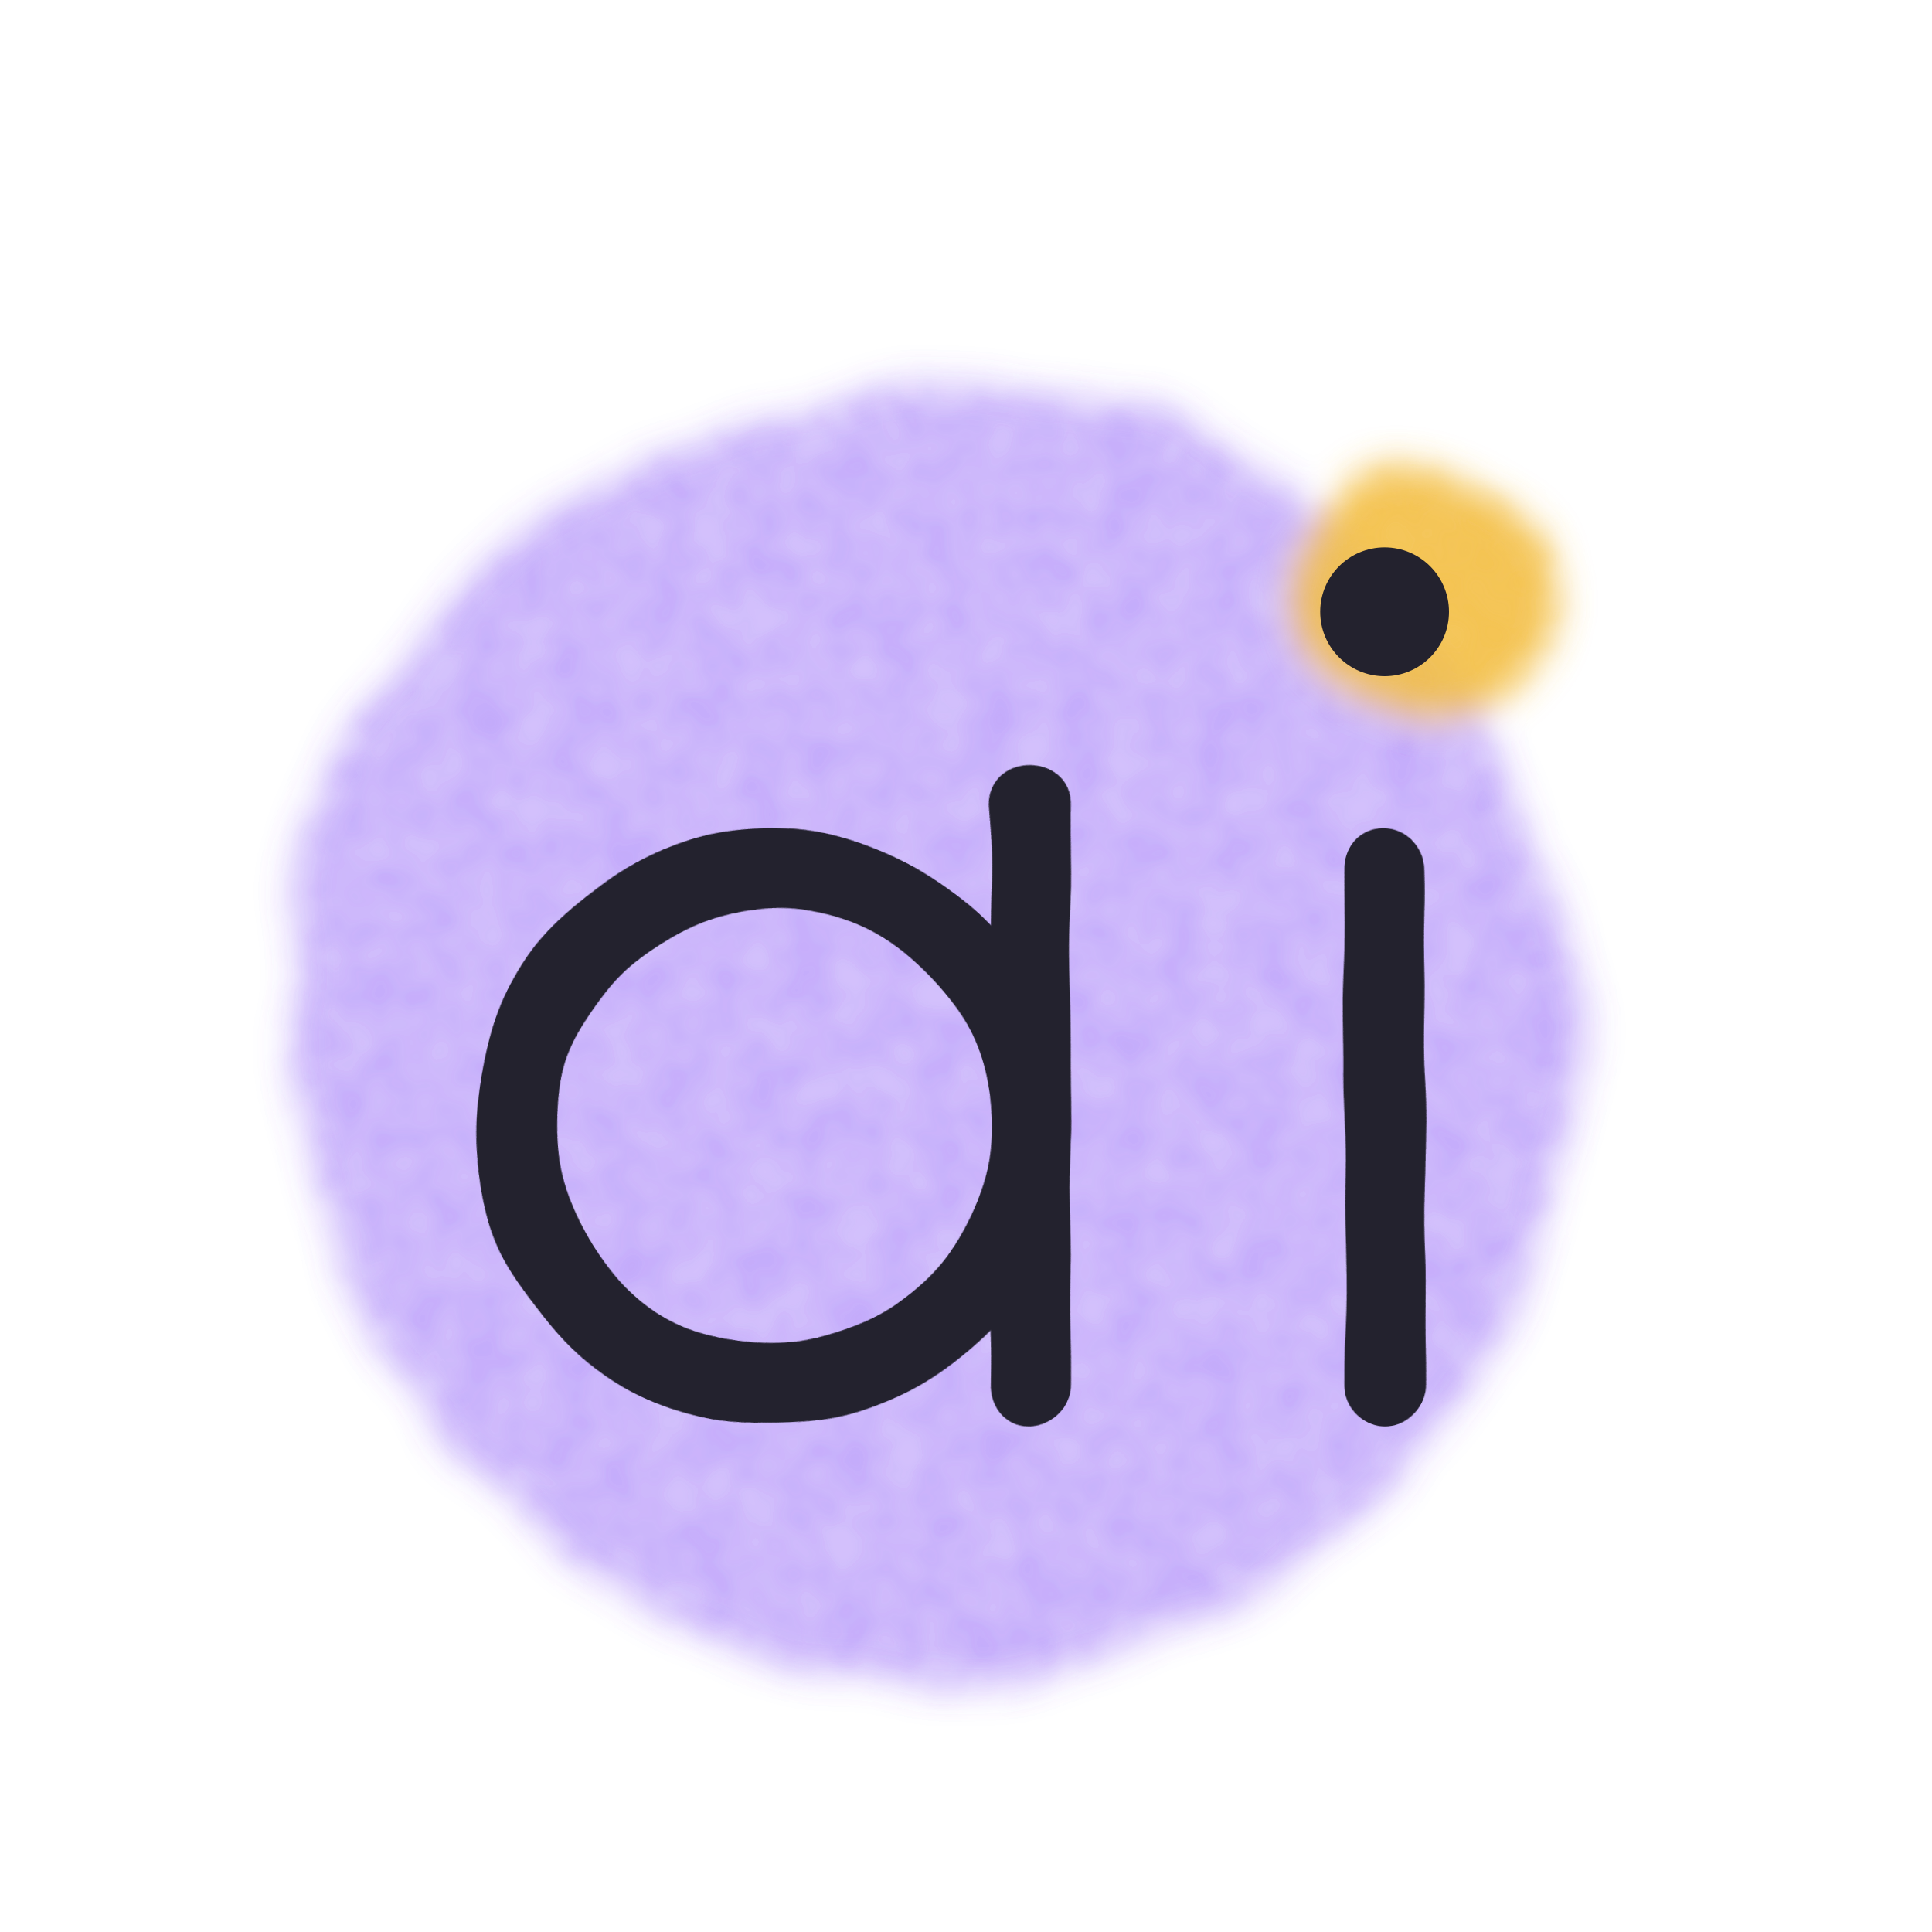
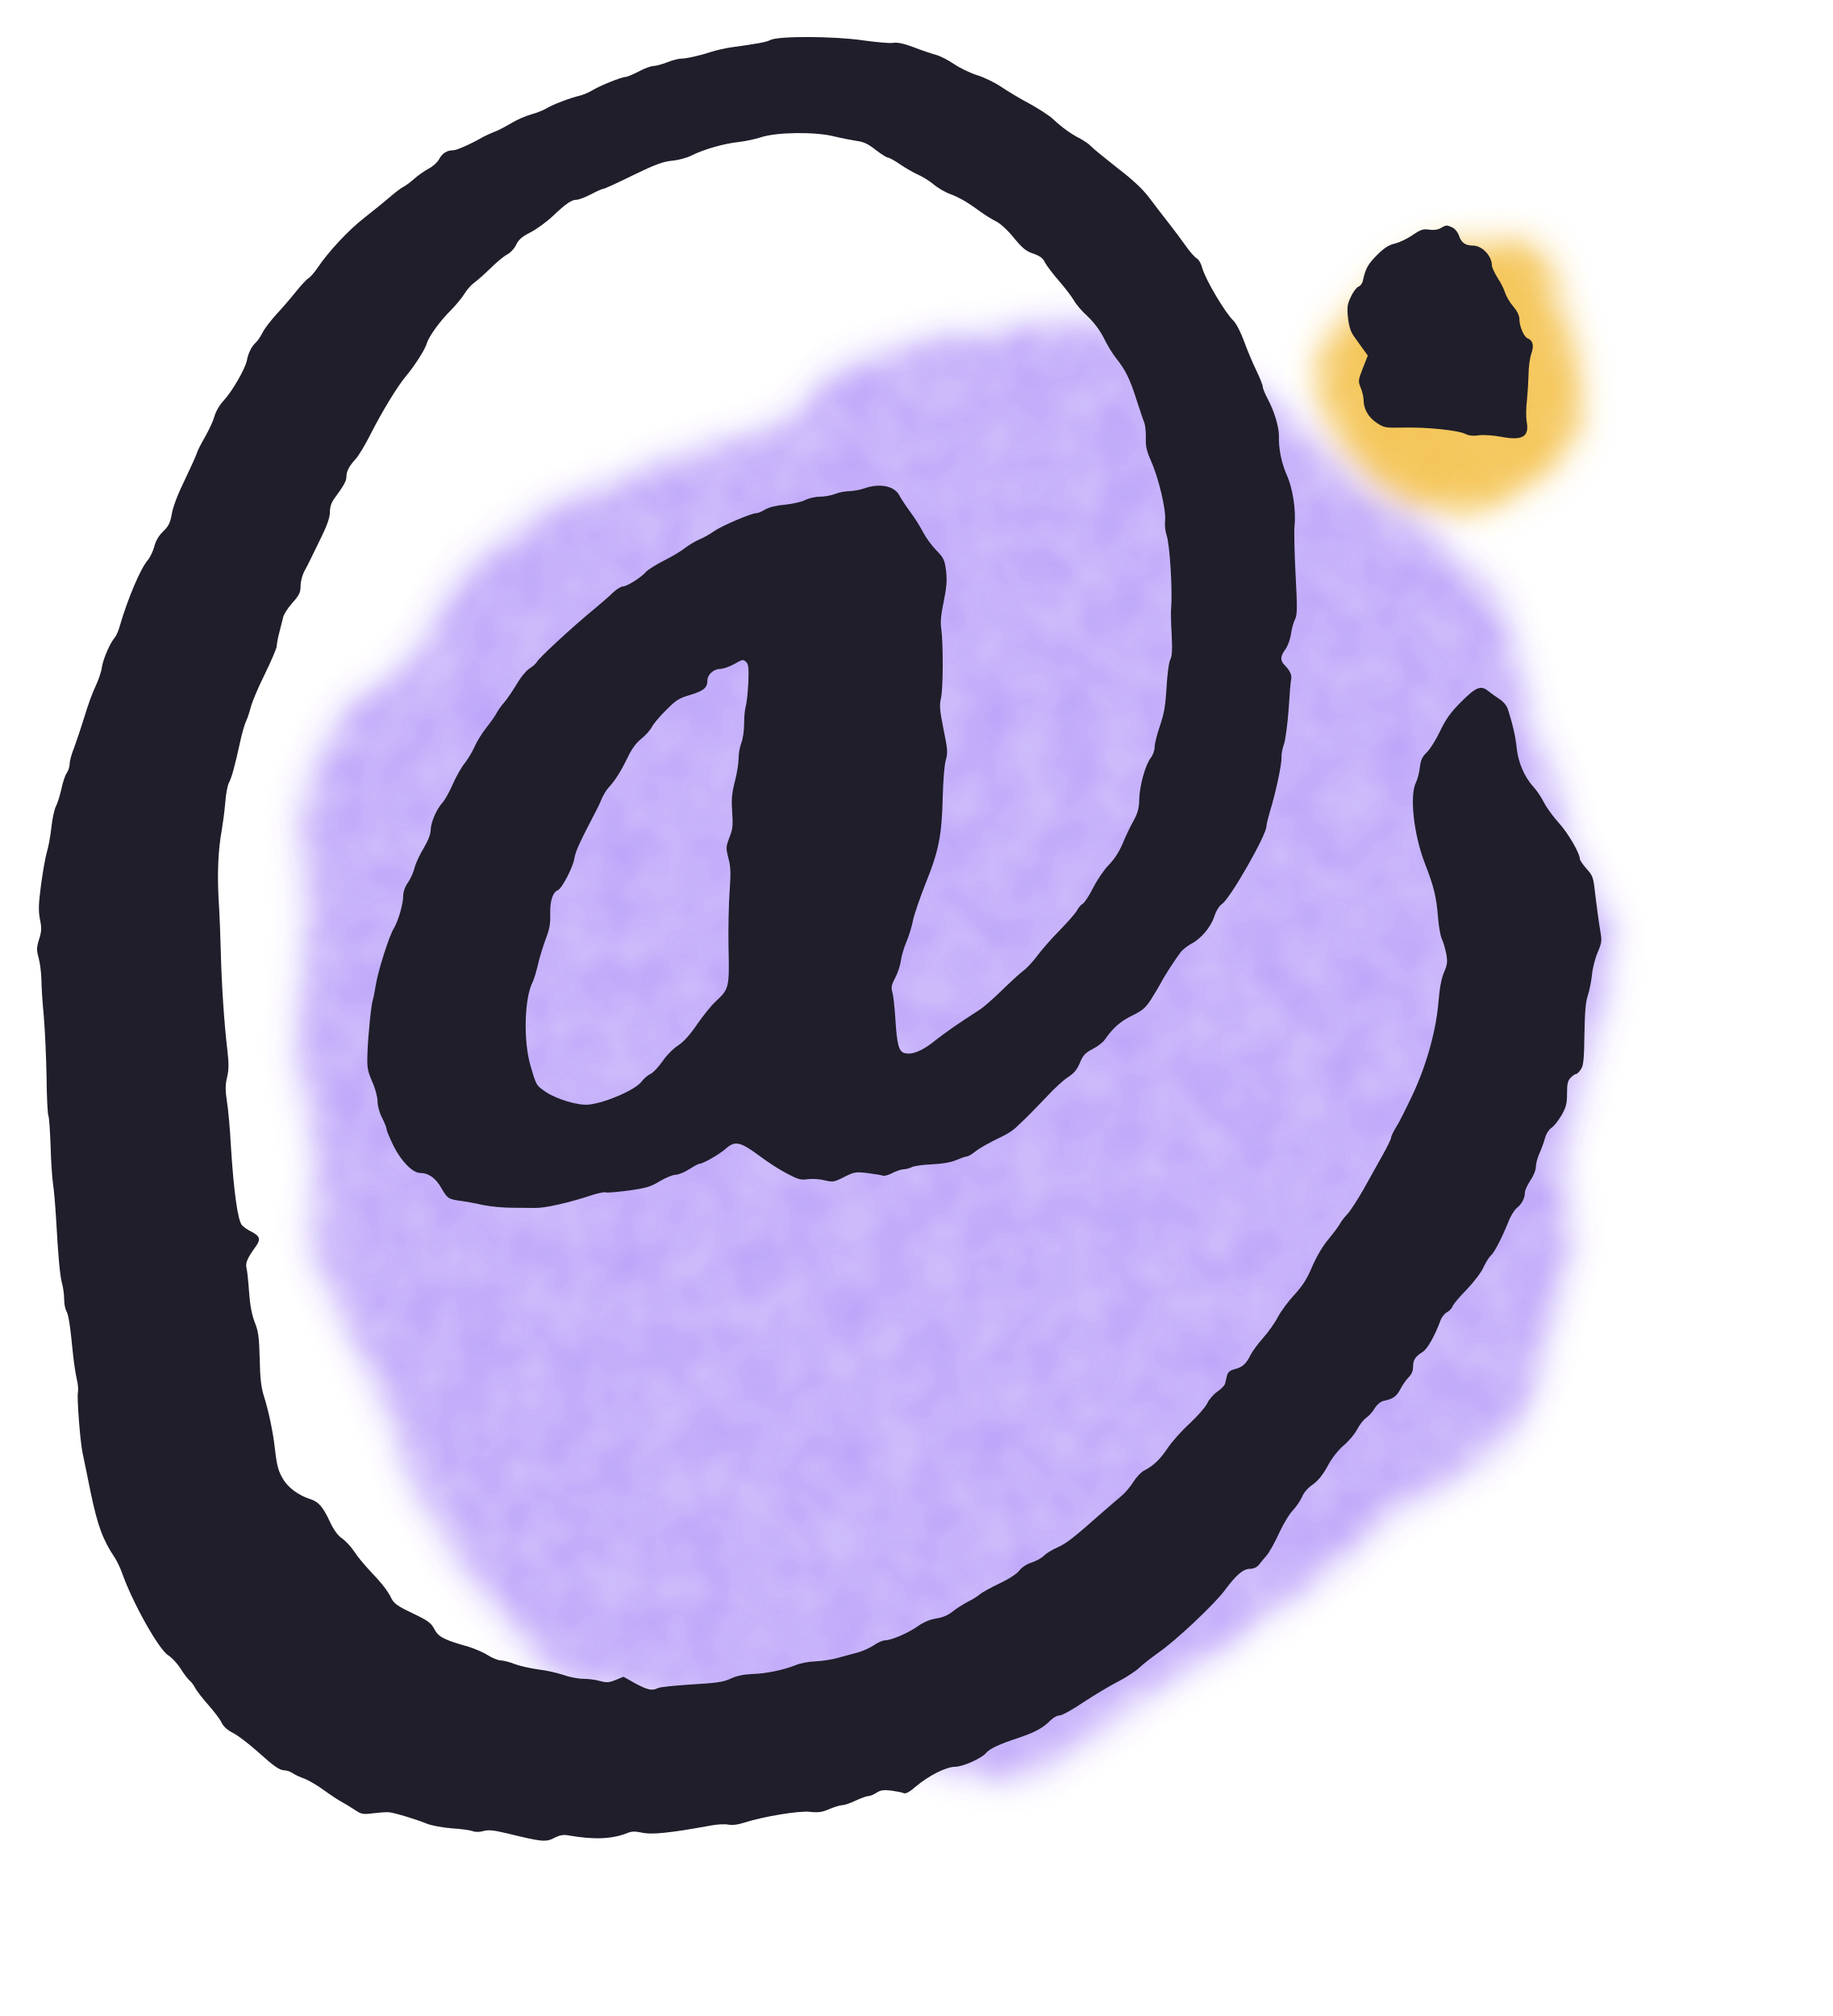
- <svg xmlns="http://www.w3.org/2000/svg" viewBox="0 0 120 120" width="120" height="120">
+ <svg xmlns="http://www.w3.org/2000/svg" style="color:#1f1e2a" viewBox="0 0 1000 1100" width="1000" height="1100">
  <defs>
-     <filter id="pen" x="-20%" y="-20%" width="140%" height="140%">
-       <feTurbulence type="fractalNoise" baseFrequency="0.09" numOctaves="2" seed="5" result="n" />
-       <feDisplacementMap in="SourceGraphic" in2="n" scale="0.7" xChannelSelector="R" yChannelSelector="G" />
-     </filter>
-     <filter id="bleed" x="-40%" y="-40%" width="180%" height="180%">
-       <feTurbulence type="fractalNoise" baseFrequency="0.05" numOctaves="3" seed="9" result="n" />
-       <feDisplacementMap in="SourceGraphic" in2="n" scale="6" xChannelSelector="R" yChannelSelector="G" result="d" />
-       <feGaussianBlur in="d" stdDeviation="1.1" result="b" />
-       <feTurbulence type="fractalNoise" baseFrequency="0.35" numOctaves="2" seed="4" result="g" />
-       <feColorMatrix in="g" type="matrix" values="0 0 0 0 0  0 0 0 0 0  0 0 0 0 0  0 0 0 0.8 -0.15" result="ga" />
+     <filter id="splash" x="-30%" y="-30%" width="160%" height="160%">
+       <feTurbulence type="fractalNoise" baseFrequency="0.006" numOctaves="3" seed="9" result="n" />
+       <feDisplacementMap in="SourceGraphic" in2="n" scale="70" xChannelSelector="R" yChannelSelector="G" result="d" />
+       <feGaussianBlur in="d" stdDeviation="9" result="b" />
+       <feTurbulence type="fractalNoise" baseFrequency="0.04" numOctaves="2" seed="4" result="g" />
+       <feColorMatrix in="g" type="matrix" values="0 0 0 0 0 0 0 0 0 0 0 0 0 0 0 0 0 0 0.8 -0.15" result="ga" />
      <feComposite in="b" in2="ga" operator="in" result="m" />
      <feMerge>
        <feMergeNode in="b" />
        <feMergeNode in="m" />
      </feMerge>
    </filter>
  </defs>
-   <g filter="url(#bleed)" style="mix-blend-mode:multiply">
-     <circle cx="58" cy="64" r="40" fill="#8b5cf6" opacity=".38" />
-     <circle cx="88" cy="36" r="8" fill="#f3c04a" opacity=".9" />
+   <g filter="url(#splash)" style="mix-blend-mode:multiply">
+     <path d="M470 200 C640 130 900 300 880 560 C860 800 640 1000 420 940 C200 880 110 640 190 420 C240 290 340 250 470 200 Z" fill="#8b5cf6" opacity=".42" />
+     <path d="M760 140 C820 120 880 170 860 230 C840 280 770 280 740 240 C710 200 720 160 760 140 Z" fill="#f3c04a" opacity=".85" />
  </g>
-   <g fill="none" stroke="#23222e" stroke-width="5" stroke-linecap="round" stroke-linejoin="round" filter="url(#pen)">
-     <circle cx="48" cy="70" r="16" />
-     <path d="M64 50 L64 86" />
-     <path d="M86 54 L86 86" />
+   <g transform="translate(-48,-61)">
+     <g transform="translate(0,1160) scale(0.1,-0.1)" fill="currentColor" stroke="none">
+       <path d="M4684 10772 c-23 -12 -62 -19 -219 -41 -33 -5 -80 -16 -105 -24 -63 -21 -136 -37 -165 -37 -13 0 -47 -9 -75 -20 -28 -11 -61 -20 -74 -20 -13 0 -50 -13 -81 -30 -31 -16 -64 -30 -73 -30 -20 0 -133 -45 -177 -71 -19 -12 -50 -25 -68 -30 -62 -15 -149 -49 -181 -68 -18 -11 -57 -27 -87 -35 -30 -8 -80 -30 -111 -49 -32 -19 -72 -40 -90 -46 -18 -7 -44 -19 -58 -26 -73 -42 -148 -75 -168 -75 -34 0 -60 -17 -77 -50 -9 -16 -34 -39 -56 -50 -22 -12 -57 -36 -77 -54 -20 -18 -48 -39 -62 -46 -14 -7 -47 -33 -75 -57 -27 -23 -89 -74 -138 -112 -88 -69 -195 -184 -254 -272 -18 -26 -40 -52 -50 -57 -10 -6 -40 -38 -68 -73 -27 -34 -75 -90 -106 -123 -31 -34 -66 -79 -77 -102 -11 -22 -28 -46 -37 -54 -21 -18 -41 -57 -48 -97 -9 -45 -80 -169 -127 -219 -23 -25 -43 -60 -50 -86 -6 -23 -29 -72 -49 -108 -21 -36 -42 -76 -46 -90 -4 -14 -34 -80 -66 -147 -37 -75 -64 -145 -71 -184 -9 -51 -17 -69 -48 -99 -24 -23 -41 -52 -48 -82 -7 -25 -23 -60 -37 -76 -40 -47 -109 -212 -151 -356 -7 -27 -20 -56 -28 -65 -26 -30 -63 -116 -70 -161 -3 -25 -19 -72 -35 -105 -16 -33 -43 -107 -60 -165 -18 -58 -43 -133 -56 -168 -14 -34 -25 -75 -25 -90 0 -15 -7 -38 -16 -50 -9 -13 -22 -52 -29 -87 -8 -35 -21 -78 -30 -95 -9 -17 -20 -70 -25 -117 -5 -46 -16 -106 -24 -131 -8 -26 -22 -106 -32 -179 -14 -107 -15 -142 -6 -189 10 -48 9 -66 -5 -110 -14 -46 -14 -58 -2 -101 7 -26 14 -79 15 -118 0 -38 6 -128 13 -200 6 -71 13 -220 15 -331 1 -110 6 -206 10 -212 4 -7 9 -81 12 -164 2 -84 9 -180 14 -213 5 -33 12 -116 16 -185 11 -201 21 -312 33 -355 6 -22 11 -59 11 -83 0 -24 5 -53 12 -65 12 -22 20 -70 37 -242 5 -49 15 -110 21 -135 6 -24 8 -55 5 -68 -6 -25 12 -264 25 -327 5 -22 25 -121 45 -220 38 -180 65 -255 131 -354 13 -20 30 -56 39 -81 57 -163 201 -420 253 -452 19 -12 49 -44 67 -72 18 -29 40 -58 50 -66 9 -7 23 -26 31 -42 8 -15 40 -56 70 -90 31 -35 64 -78 73 -97 10 -22 32 -41 63 -57 26 -13 86 -59 133 -101 95 -85 120 -102 150 -103 11 0 30 -7 42 -15 12 -9 41 -22 64 -30 22 -8 71 -37 108 -64 37 -27 82 -56 99 -65 17 -9 48 -28 69 -42 34 -23 43 -25 98 -18 33 4 71 7 85 6 28 -2 143 -36 210 -63 25 -10 85 -21 135 -25 49 -3 100 -10 113 -15 15 -6 38 -6 59 0 28 8 56 5 132 -13 188 -46 208 -48 254 -25 31 16 50 20 81 14 139 -24 236 -20 321 14 21 9 42 9 75 2 29 -7 73 -7 125 -1 75 8 111 14 258 40 31 6 73 8 92 4 21 -4 52 0 82 10 105 34 303 67 362 60 47 -5 67 -2 106 15 26 11 57 21 69 21 11 0 45 11 74 25 30 14 61 25 70 25 10 0 29 8 44 18 22 14 38 17 80 12 29 -4 60 -10 69 -14 11 -5 33 7 67 37 70 59 165 107 214 107 41 0 144 46 168 75 20 24 72 48 178 83 92 31 132 53 177 98 13 13 34 24 47 24 13 0 72 33 131 73 60 39 144 90 188 112 43 22 95 56 116 76 21 20 68 56 104 82 97 67 303 262 361 339 63 85 101 118 139 118 18 0 36 8 47 21 9 12 29 36 44 53 14 17 45 72 67 121 23 50 57 106 76 125 18 19 40 52 49 72 9 23 32 50 59 68 30 22 55 53 81 101 23 43 56 85 87 112 28 23 61 63 74 88 13 25 35 53 48 62 14 9 35 32 47 52 13 21 32 37 48 41 53 11 71 24 92 63 11 22 31 51 45 65 17 17 25 36 25 59 0 37 12 55 53 81 25 15 66 88 97 172 6 17 22 37 35 44 14 7 27 22 31 33 3 10 37 51 76 90 40 42 79 93 92 122 13 28 31 56 40 64 19 16 60 95 96 184 12 32 33 65 45 75 28 22 45 54 45 84 0 13 14 43 30 67 17 25 30 57 30 75 0 17 9 50 20 74 11 24 24 61 30 83 6 22 21 46 35 55 14 9 38 40 55 69 25 44 30 63 30 119 0 53 4 70 20 86 11 11 24 20 30 20 5 0 17 12 26 26 14 21 17 55 19 192 2 124 7 179 19 212 8 25 18 74 22 110 3 36 17 91 31 123 23 55 24 63 14 120 -6 34 -17 115 -25 179 -12 113 -14 118 -49 157 -20 23 -37 47 -37 54 0 31 -64 141 -114 196 -30 33 -67 83 -81 111 -14 28 -41 68 -60 89 -48 52 -82 133 -90 211 -6 60 -20 123 -47 208 -6 20 -24 43 -46 57 -21 14 -49 34 -64 46 -39 31 -66 20 -149 -64 -55 -55 -81 -92 -112 -157 -22 -46 -54 -98 -72 -115 -25 -24 -33 -41 -38 -82 -3 -29 -13 -65 -21 -82 -36 -69 -13 -283 48 -441 49 -125 64 -187 72 -295 4 -49 13 -102 21 -118 7 -15 18 -51 24 -81 8 -45 6 -59 -12 -101 -14 -33 -24 -83 -30 -158 -13 -159 -64 -343 -140 -507 -35 -74 -75 -155 -91 -179 -15 -25 -28 -51 -28 -59 0 -7 -22 -52 -49 -100 -27 -48 -74 -132 -104 -186 -31 -54 -69 -113 -85 -130 -16 -17 -35 -41 -41 -53 -6 -12 -34 -50 -62 -84 -32 -37 -66 -96 -90 -151 -28 -67 -53 -105 -96 -152 -32 -34 -72 -88 -90 -121 -17 -33 -54 -85 -81 -115 -27 -30 -57 -71 -67 -90 -26 -52 -44 -69 -86 -80 -30 -8 -40 -17 -45 -38 -3 -15 -8 -34 -10 -43 -3 -9 -22 -29 -43 -43 -21 -15 -46 -44 -55 -65 -10 -20 -53 -69 -96 -109 -43 -39 -96 -99 -118 -132 -43 -64 -78 -97 -128 -123 -18 -9 -45 -38 -61 -64 -17 -27 -47 -62 -67 -78 -20 -17 -65 -55 -99 -85 -163 -144 -196 -170 -247 -193 -30 -13 -63 -34 -74 -45 -10 -12 -40 -28 -65 -37 -29 -9 -56 -27 -69 -44 -12 -17 -56 -46 -109 -71 -48 -23 -97 -50 -108 -60 -11 -10 -40 -28 -65 -40 -24 -13 -61 -36 -82 -53 -25 -20 -55 -33 -90 -38 -33 -5 -68 -20 -97 -40 -52 -38 -145 -78 -180 -79 -14 0 -42 -12 -63 -27 -21 -14 -60 -32 -86 -39 -26 -7 -74 -20 -107 -29 -33 -10 -89 -18 -125 -20 -36 -1 -84 -10 -107 -20 -67 -27 -163 -47 -238 -49 -47 -2 -86 -10 -118 -25 -40 -19 -77 -24 -214 -32 -92 -6 -174 -14 -184 -20 -30 -16 -56 -10 -123 26 l-64 36 -42 -17 c-36 -15 -50 -16 -87 -6 -24 7 -65 12 -92 12 -26 0 -74 9 -107 21 -32 11 -94 25 -137 30 -43 6 -101 19 -128 29 -27 11 -62 20 -76 20 -14 0 -47 13 -72 29 -25 16 -73 36 -105 46 -133 37 -165 54 -186 96 -18 34 -34 46 -120 87 -82 39 -101 53 -115 82 -20 41 -53 83 -120 153 -27 29 -65 74 -82 101 -18 27 -48 59 -67 72 -23 16 -45 46 -66 91 -39 83 -62 109 -109 124 -60 19 -116 60 -143 103 -29 47 -37 74 -48 171 -10 91 -36 214 -61 290 -14 46 -20 95 -22 200 -3 118 -7 150 -27 200 -16 41 -26 94 -31 165 -4 58 -10 117 -14 131 -7 27 4 54 50 117 29 40 24 57 -24 82 -21 10 -43 26 -51 35 -23 27 -45 187 -60 430 -5 94 -15 205 -22 247 -9 60 -9 88 1 130 10 42 10 74 1 153 -17 146 -30 338 -35 520 -2 88 -7 221 -12 295 -8 143 -3 273 17 380 6 36 15 103 19 150 3 47 13 96 20 109 15 27 32 90 61 222 10 47 25 99 33 115 8 16 19 51 26 78 7 27 41 108 77 180 35 72 64 140 64 151 0 10 6 44 14 74 8 31 17 68 21 83 3 15 25 50 50 78 38 43 45 57 45 93 0 23 9 58 19 77 11 19 27 51 36 70 9 19 37 76 61 125 30 62 44 103 44 131 0 28 8 52 25 75 52 71 65 95 65 117 0 30 15 59 50 97 16 17 53 78 83 138 62 122 147 262 193 316 45 53 104 145 113 178 11 38 75 126 133 182 25 26 58 65 72 88 14 23 38 50 53 60 14 10 54 45 88 78 33 33 75 68 93 77 17 9 40 33 49 54 13 27 32 43 77 66 33 17 87 56 121 88 74 70 103 90 131 90 12 0 48 14 79 30 31 17 62 30 68 30 6 0 78 33 161 74 122 59 163 74 212 79 35 3 81 15 110 30 67 33 176 64 254 72 36 4 91 16 122 26 84 28 296 31 398 5 41 -10 98 -21 125 -25 38 -5 63 -17 103 -49 30 -23 60 -42 67 -42 7 0 36 -16 65 -36 29 -20 74 -46 99 -57 25 -11 64 -35 85 -53 22 -19 63 -43 91 -53 52 -20 94 -44 170 -100 22 -16 58 -38 80 -49 23 -11 65 -50 97 -90 47 -57 67 -73 106 -86 37 -13 52 -24 64 -49 9 -17 44 -63 78 -102 33 -38 69 -86 80 -105 10 -19 43 -58 73 -85 35 -33 67 -75 90 -120 19 -39 49 -88 67 -110 51 -64 75 -113 109 -220 18 -55 37 -113 44 -130 6 -16 10 -55 9 -87 -2 -44 5 -71 29 -125 41 -92 82 -265 76 -323 -3 -25 1 -60 8 -80 17 -45 33 -297 25 -395 -2 -22 -1 -89 3 -149 4 -82 2 -117 -8 -136 -8 -15 -16 -79 -20 -151 -6 -98 -13 -141 -36 -209 -16 -46 -29 -98 -29 -116 0 -17 -9 -43 -20 -57 -30 -38 -62 -152 -64 -227 -1 -52 -8 -76 -32 -120 -17 -30 -44 -86 -59 -124 -19 -44 -46 -86 -75 -115 -25 -25 -63 -81 -85 -124 -22 -44 -48 -83 -57 -88 -10 -5 -24 -22 -32 -37 -8 -15 -50 -63 -93 -107 -44 -44 -98 -106 -121 -137 -23 -31 -58 -70 -79 -85 -20 -15 -73 -64 -118 -108 -45 -44 -98 -90 -116 -102 -135 -87 -188 -125 -246 -170 -70 -57 -126 -80 -167 -69 -32 8 -42 45 -51 191 -4 61 -11 124 -16 141 -8 26 -5 40 15 78 14 26 28 68 31 94 4 26 17 72 31 104 13 31 29 82 35 114 6 31 38 125 71 208 71 176 87 259 92 476 2 80 9 166 16 191 12 41 11 58 -12 170 -21 105 -23 130 -14 169 12 48 13 292 2 377 -6 36 -2 80 13 150 16 79 19 114 13 167 -8 61 -12 71 -54 114 -25 26 -57 70 -71 97 -14 28 -45 78 -70 111 -25 34 -52 75 -60 91 -27 52 -108 68 -192 38 -22 -8 -59 -14 -81 -15 -23 0 -58 -7 -77 -15 -20 -8 -57 -15 -82 -15 -25 0 -62 -8 -83 -19 -20 -10 -70 -21 -111 -25 -47 -4 -86 -14 -106 -26 -18 -11 -39 -20 -48 -20 -28 0 -191 -70 -232 -99 -22 -16 -58 -36 -80 -45 -22 -9 -56 -30 -76 -45 -19 -16 -71 -47 -115 -69 -43 -22 -88 -50 -99 -62 -28 -32 -105 -80 -127 -80 -10 0 -34 -15 -52 -32 -18 -18 -66 -60 -106 -93 -108 -88 -299 -264 -310 -286 -6 -10 -24 -26 -40 -36 -17 -10 -49 -48 -72 -88 -23 -38 -54 -83 -69 -100 -14 -16 -32 -41 -39 -55 -7 -14 -32 -50 -56 -80 -24 -30 -53 -77 -65 -105 -12 -27 -36 -68 -54 -90 -18 -22 -47 -74 -65 -115 -18 -41 -43 -86 -56 -100 -32 -35 -64 -108 -64 -149 0 -22 -14 -58 -39 -100 -22 -36 -44 -84 -49 -106 -5 -22 -21 -58 -35 -79 -17 -23 -27 -52 -27 -73 0 -45 -27 -139 -52 -180 -26 -43 -86 -232 -98 -310 -6 -34 -12 -68 -15 -75 -9 -22 -27 -199 -30 -293 -3 -81 0 -97 26 -157 17 -38 29 -84 29 -108 0 -24 10 -61 25 -90 14 -27 25 -56 25 -64 0 -7 18 -49 39 -92 41 -81 103 -144 143 -144 46 0 86 -28 117 -84 33 -57 38 -60 116 -70 22 -3 72 -12 110 -21 39 -8 111 -15 160 -15 50 0 106 -1 125 -1 55 -1 183 28 313 71 32 10 64 17 72 14 7 -3 63 2 125 10 95 13 121 21 170 51 32 19 71 35 86 35 16 0 49 14 74 30 25 16 50 30 56 30 19 0 107 50 142 81 54 47 79 42 197 -46 39 -29 101 -69 140 -89 59 -31 75 -36 112 -30 23 3 64 1 91 -6 47 -11 53 -10 108 18 56 28 63 29 129 21 39 -5 76 -11 83 -14 7 -3 31 4 52 15 22 11 49 20 60 20 12 0 31 5 43 11 12 7 62 14 112 16 59 3 105 11 134 24 24 10 49 19 56 19 7 0 25 10 40 22 30 24 79 52 155 88 25 12 56 32 70 45 14 13 41 39 60 57 19 19 69 70 111 114 41 45 94 93 118 108 31 20 48 40 63 77 18 42 29 54 69 75 26 13 56 36 66 50 46 66 86 101 149 132 59 29 74 42 105 90 20 31 43 71 52 87 18 36 78 129 108 168 11 15 38 36 58 47 53 27 106 89 126 148 10 32 27 59 44 71 46 33 241 375 241 423 0 10 9 46 19 80 32 103 65 261 63 294 -1 18 5 52 14 75 8 24 19 109 25 189 5 80 11 154 14 164 5 22 -8 49 -36 77 -25 25 -24 48 5 87 13 19 26 54 30 84 4 28 14 64 22 79 12 25 13 59 3 241 -6 117 -9 237 -6 267 9 86 -9 205 -42 279 -29 66 -45 143 -43 212 1 47 -24 133 -59 199 -16 30 -29 61 -29 70 0 9 -16 50 -36 91 -20 41 -50 113 -67 160 -18 49 -42 95 -57 110 -46 44 -153 225 -170 287 -6 24 -19 47 -30 53 -11 6 -38 36 -60 68 -22 31 -65 89 -95 127 -31 39 -78 101 -106 138 -36 47 -88 96 -173 161 -66 52 -130 104 -141 116 -11 12 -38 31 -60 43 -50 25 -99 60 -148 106 -21 20 -80 58 -131 86 -51 27 -121 69 -156 93 -35 23 -93 51 -129 62 -36 11 -92 38 -125 60 -32 22 -77 45 -100 51 -22 6 -77 24 -120 41 -56 21 -90 28 -114 24 -18 -3 -93 4 -165 14 -157 23 -461 24 -503 2z m-131 -3396 c11 -12 13 -36 10 -113 -3 -54 -9 -111 -14 -127 -5 -16 -9 -59 -9 -96 0 -37 -7 -84 -15 -103 -8 -20 -15 -58 -15 -85 0 -27 -9 -84 -21 -128 -16 -64 -19 -96 -14 -165 5 -73 3 -93 -15 -138 -19 -50 -20 -56 -6 -112 13 -48 14 -82 7 -181 -5 -68 -8 -208 -6 -312 5 -214 3 -223 -71 -291 -24 -22 -69 -79 -101 -125 -39 -57 -73 -95 -104 -115 -26 -17 -64 -55 -85 -87 -22 -31 -51 -62 -65 -68 -14 -6 -36 -25 -48 -41 -33 -45 -194 -115 -287 -126 -57 -7 -176 29 -236 69 -53 37 -51 32 -84 145 -39 133 -33 367 12 454 7 14 20 57 29 95 8 38 28 101 42 139 21 54 27 85 25 138 -2 70 14 119 42 130 22 9 83 126 90 174 5 36 33 96 118 258 9 17 23 46 31 67 9 20 25 47 37 60 36 39 68 89 104 164 23 48 47 81 75 103 23 18 49 47 58 65 9 17 44 59 78 92 53 54 71 65 133 83 73 22 92 39 92 80 0 30 35 61 68 61 16 0 49 11 73 24 53 30 54 30 72 12z M8340 9745 c-16 -9 -39 -12 -63 -8 -32 5 -46 0 -90 -30 -29 -20 -72 -40 -96 -46 -32 -7 -58 -23 -97 -62 -50 -50 -63 -73 -78 -141 -3 -15 -14 -29 -24 -32 -10 -4 -29 -28 -41 -55 -20 -41 -22 -57 -16 -115 5 -46 15 -77 31 -99 13 -18 35 -49 50 -70 l27 -37 -27 -69 c-26 -66 -26 -71 -12 -106 9 -21 16 -51 16 -67 0 -49 26 -95 71 -125 41 -27 47 -28 148 -26 127 3 295 -15 335 -34 19 -10 43 -13 75 -8 26 3 78 0 120 -8 117 -23 156 0 141 81 -4 24 -4 76 1 115 4 40 8 104 9 143 0 39 7 90 15 114 16 45 9 72 -20 84 -20 7 -45 66 -45 105 0 19 -12 44 -35 71 -19 22 -38 56 -43 73 -5 18 -23 54 -41 81 -17 28 -31 58 -31 68 0 52 -54 108 -103 108 -42 0 -64 16 -76 53 -7 20 -22 39 -37 46 -31 14 -33 14 -64 -4z" />
+     </g>
  </g>
-   <circle cx="86" cy="38" r="4" fill="#23222e" />
</svg>
